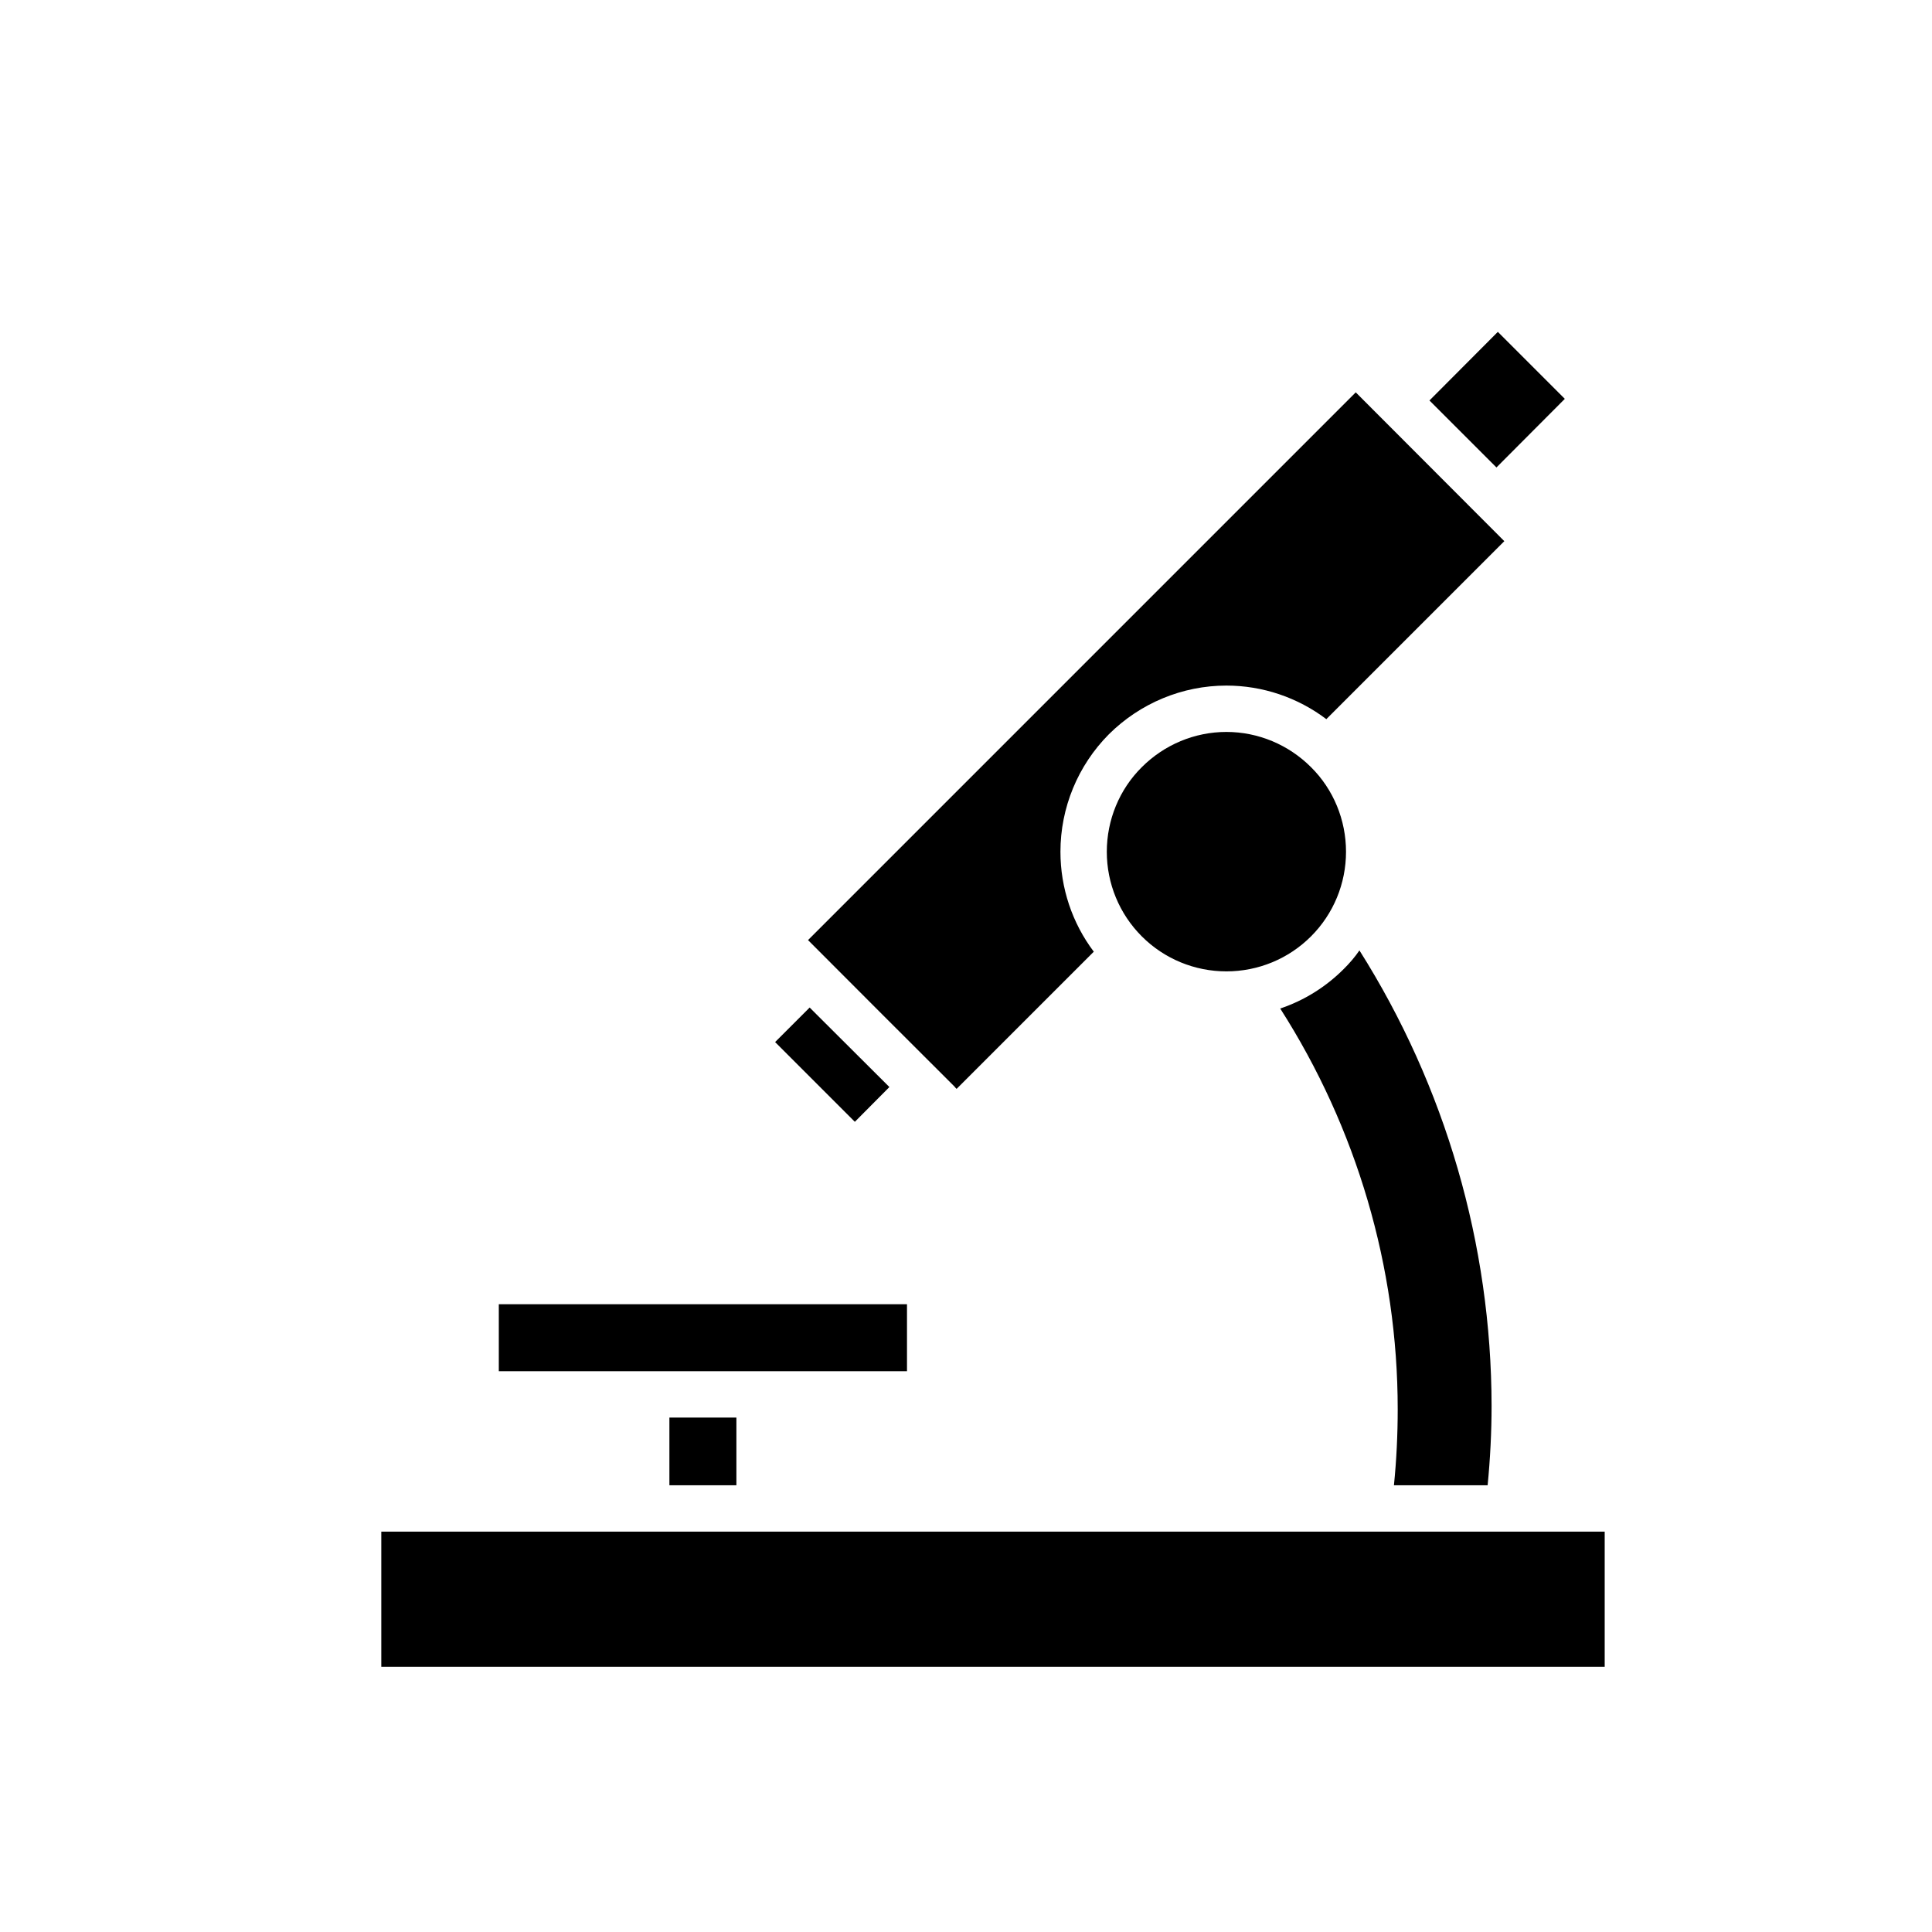
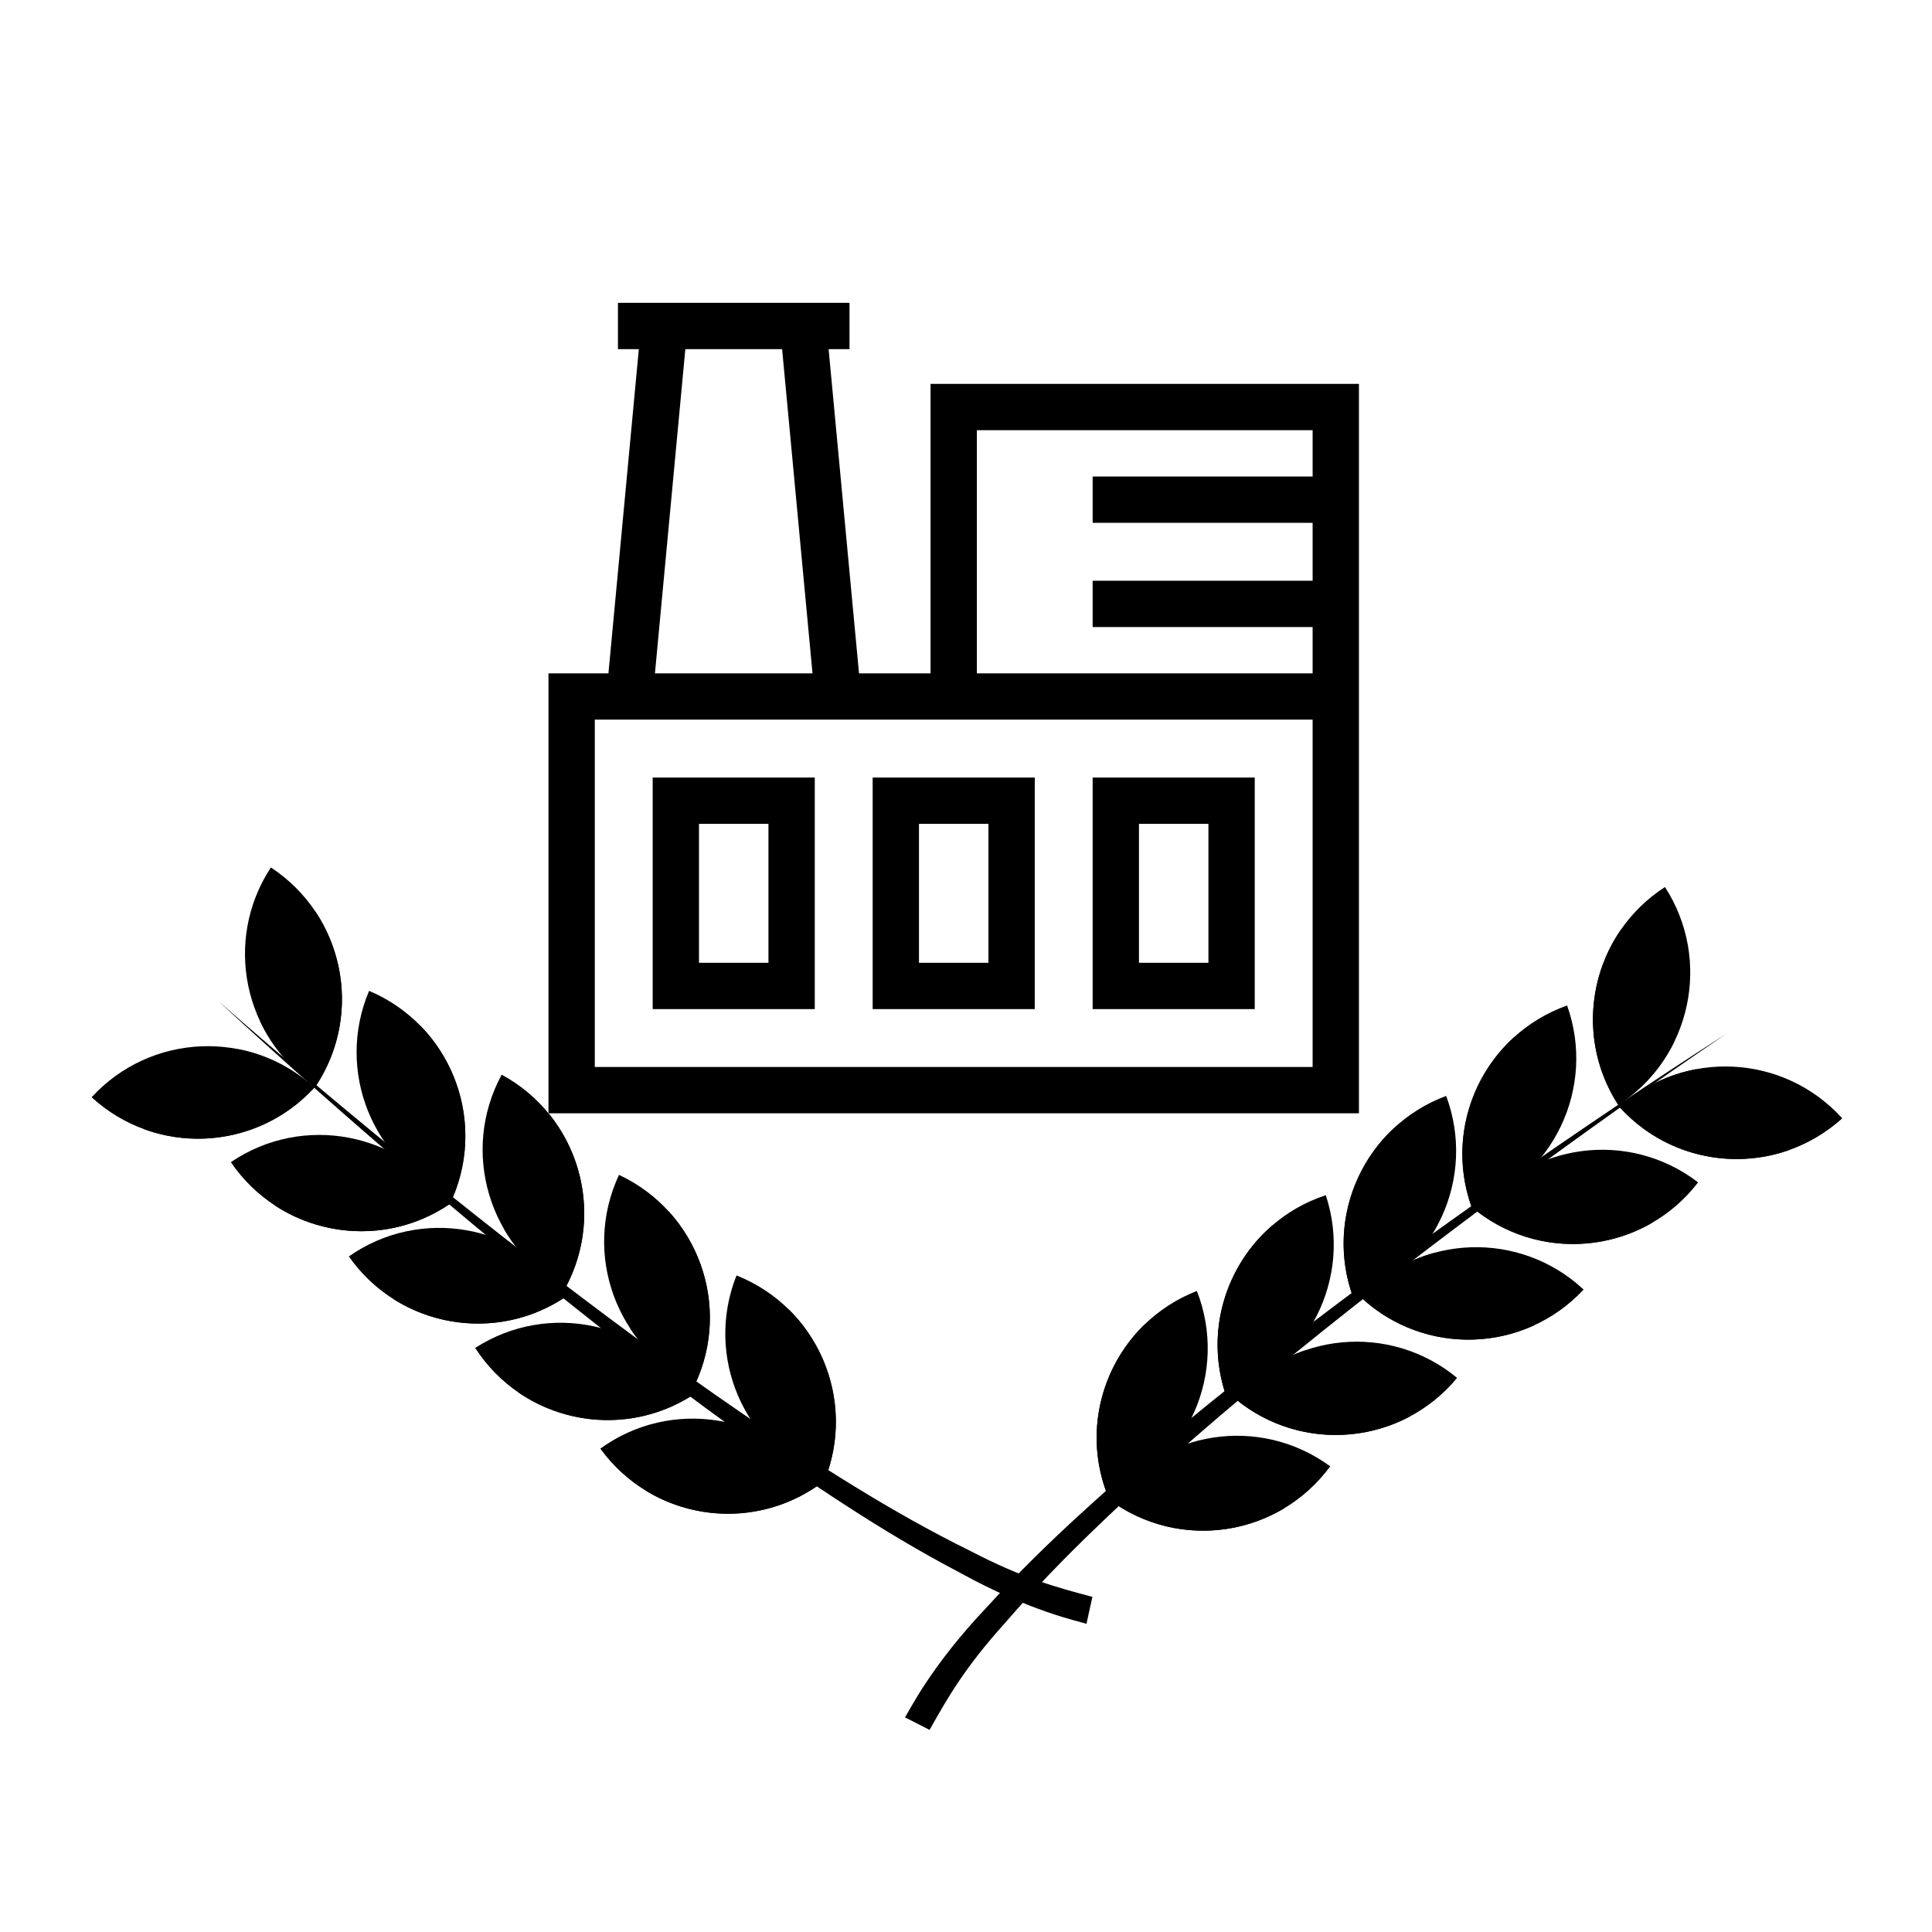
- <svg xmlns="http://www.w3.org/2000/svg" fill-rule="evenodd" stroke-linejoin="round" stroke-miterlimit="2" clip-rule="evenodd" viewBox="0 0 32 32" version="1.1" id="svg5596">
-   <defs id="defs5600" />
-   <g id="g9804" transform="matrix(0.1220702,0,0,0.1220702,109.2337,-23.53536)" />
-   <g style="isolation:isolate" id="g10517" transform="matrix(0.3589868,0,0,0.3589868,4.959518,5.064098)">
-     <path fill-rule="evenodd" d="m 30.241,36.053 0.08,0.08 6.33,-6.33 v 0 c -0.994,-1.319 -1.539,-2.935 -1.539,-4.61 v 0 0 c 0,-2.032 0.802,-3.978 2.235,-5.422 1.444,-1.433 3.39,-2.246 5.422,-2.246 1.675,0 3.292,0.552 4.611,1.549 l 8.212,-8.212 -6.855,-6.866 -25.271,25.272 3.427,3.432 3.353,3.348 v 0 z M 14.931,56.56 H 3.777 v 0 0 0 6.235 H 60.223 V 56.56 H 22.3 Z M 48.907,29.744 c 3.968,6.28 6.087,13.567 6.097,21.009 0,1.219 -0.063,2.447 -0.182,3.668 h -4.323 c 0.118,-1.165 0.174,-2.336 0.174,-3.508 0,-6.563 -1.895,-12.975 -5.421,-18.488 1.096,-0.368 2.098,-0.99 2.929,-1.821 0.269,-0.267 0.516,-0.552 0.726,-0.86 z M 20.161,54.421 H 17.07 v -3.123 h 3.091 z M 22.3,49.159 h 5.732 v -3.09 H 9.199 v 0 0 3.09 h 5.732 z M 52.138,4.371 55.293,1.205 58.383,4.296 55.229,7.461 Z M 37.251,25.193 c 0,-1.465 0.578,-2.877 1.615,-3.904 1.037,-1.037 2.438,-1.625 3.903,-1.625 1.466,0 2.867,0.588 3.904,1.625 1.037,1.027 1.615,2.439 1.615,3.904 0,1.465 -0.578,2.866 -1.615,3.903 -1.037,1.038 -2.438,1.615 -3.904,1.615 -1.465,0 -2.866,-0.577 -3.903,-1.615 -1.037,-1.037 -1.615,-2.438 -1.615,-3.903 z M 27.22,36.048 25.626,37.652 21.947,33.973 23.541,32.38 Z" id="path10508" />
+ <svg xmlns="http://www.w3.org/2000/svg" enable-background="new 0 0 80 80" viewBox="0 0 80 80" version="1.1" id="svg186">
+   <defs id="defs190" />
+   <g id="g1019" transform="translate(-2.226311,-3.238271)">
+     <g id="g194" transform="matrix(0.4794226,0,0,0.4794226,22.54045,13.38124)">
+       <path d="m 38,37 h -6.179 l -2.625,-28 H 31 V 5 H 11 v 4 h 1.804 l -2.625,28 H 5 V 75 H 75 V 39 37 12 H 38 Z M 16.821,9 h 8.358 l 2.625,28 H 14.196 Z M 71,71 H 9 V 41 h 62 z m 0,-55 v 4 H 52 v 4 h 19 v 5 H 52 v 4 h 19 v 4 H 42 V 16 Z" id="path182" />
+       <path d="M 28,46 H 14 V 66 H 28 Z M 24,62 H 18 V 50 h 6 z M 47,46 H 33 V 66 H 47 Z M 43,62 H 37 V 50 h 6 z M 66,46 H 52 V 66 H 66 Z M 62,62 H 56 V 50 h 6 z" id="path184" />
+     </g>
+     <g id="g843" transform="rotate(30.531,-45.21821,258.0679)">
+       <path fill="#ffca67" d="m -52.747,19.885 7e-4,0.001 c 3.439,1.074 7.098,-0.844 8.172,-4.282 l -7e-4,-0.001 c -3.439,-1.074 -7.098,0.844 -8.172,4.282 z" id="path588" style="fill:#000000" />
+       <path fill="#f5b948" d="m -50.792,16.9 c -0.889,0.767 -1.579,1.783 -1.955,2.985 l 7e-4,0.001 c 2.607,0.814 5.339,-0.091 6.976,-2.073 -1.649,1.428 -3.98,1.995 -6.216,1.297 l -7e-4,-0.001 c 0.26,-0.832 0.671,-1.576 1.195,-2.208 z" id="path590" style="fill:#000000" />
+       <path fill="#ffca67" d="m -52.846,19.835 -0.001,5e-4 c -3.222,-1.611 -4.529,-5.531 -2.917,-8.753 l 0.001,-5e-4 c 3.222,1.611 4.529,5.531 2.917,8.753 z" id="path592" style="fill:#000000" />
+       <path fill="#f5b948" d="m -52.184,16.329 c 0.108,1.169 -0.099,2.38 -0.662,3.506 l -0.001,5e-4 c -2.442,-1.221 -3.783,-3.768 -3.588,-6.332 0.198,2.173 1.483,4.198 3.579,5.246 l 0.001,-5e-4 c 0.39,-0.78 0.61,-1.601 0.671,-2.42 z" id="path594" style="fill:#000000" />
+       <path fill="#ffca67" d="m -55.638,26.602 9e-4,0.001 c 3.576,0.438 6.831,-2.108 7.268,-5.684 l -9e-4,-0.001 c -3.576,-0.438 -6.831,2.107 -7.268,5.684 z" id="path596" style="fill:#000000" />
+       <path fill="#f5b948" d="m -54.252,23.314 c -0.736,0.914 -1.232,2.038 -1.385,3.288 l 9e-4,0.001 c 2.711,0.332 5.235,-1.05 6.489,-3.295 -1.365,1.702 -3.556,2.679 -5.882,2.394 l -9e-4,-0.001 c 0.106,-0.865 0.376,-1.671 0.778,-2.388 z" id="path598" style="fill:#000000" />
+       <path fill="#ffca67" d="m -55.936,26.555 -0.001,10e-5 c -2.765,-2.309 -3.135,-6.424 -0.826,-9.19 l 0.001,-10e-5 c 2.765,2.309 3.135,6.424 0.826,9.19 z" id="path600" style="fill:#000000" />
+       <path fill="#f5b948" d="m -54.485,23.295 c -0.164,1.162 -0.644,2.293 -1.451,3.26 l -0.001,10e-5 c -2.096,-1.75 -2.815,-4.537 -2.035,-6.987 -0.307,2.16 0.478,4.426 2.277,5.928 l 0.001,-10e-5 c 0.559,-0.669 0.962,-1.418 1.209,-2.201 z" id="path602" style="fill:#000000" />
+       <path fill="#ffca67" d="m -57.979,32.109 8e-4,0.001 c 3.518,0.779 7.002,-1.442 7.781,-4.959 l -8e-4,-0.001 c -3.518,-0.779 -7.002,1.442 -7.781,4.959 z" id="path604" style="fill:#000000" />
+       <path fill="#f5b948" d="m -56.284,28.969 c -0.821,0.84 -1.423,1.91 -1.695,3.14 l 8e-4,0.001 c 2.666,0.591 5.312,-0.542 6.776,-2.656 -1.522,1.563 -3.797,2.325 -6.085,1.818 l -8e-4,-0.001 c 0.189,-0.851 0.535,-1.627 1.004,-2.302 z" id="path606" style="fill:#000000" />
+       <path fill="#ffca67" d="m -58.21,32.311 -0.001,1e-4 c -2.8,-2.268 -3.231,-6.377 -0.963,-9.176 l 0.001,-1e-4 c 2.799,2.268 3.231,6.377 0.963,9.176 z" id="path608" style="fill:#000000" />
+       <path fill="#f5b948" d="m -56.808,29.03 c -0.146,1.165 -0.609,2.303 -1.402,3.281 l -0.001,10e-5 c -2.122,-1.719 -2.882,-4.495 -2.139,-6.956 -0.275,2.164 0.544,4.419 2.365,5.894 l 0.001,-2e-4 c 0.549,-0.677 0.94,-1.432 1.176,-2.219 z" id="path610" style="fill:#000000" />
+       <path fill="#ffca67" d="m -60.326,38.372 8e-4,0.001 c 3.557,0.57 6.904,-1.853 7.474,-5.41 l -8e-4,-0.001 c -3.557,-0.57 -6.904,1.853 -7.474,5.41 z" id="path612" style="fill:#000000" />
+       <path fill="#f5b948" d="m -58.82,35.137 c -0.769,0.886 -1.307,1.991 -1.506,3.235 l 8e-4,0.001 c 2.696,0.432 5.271,-0.855 6.607,-3.052 -1.427,1.65 -3.653,2.545 -5.966,2.175 l -8e-4,-0.001 c 0.138,-0.861 0.438,-1.656 0.866,-2.357 z" id="path614" style="fill:#000000" />
+       <path fill="#ffca67" d="m -60.767,38.413 -0.001,1e-4 c -2.71,-2.373 -2.984,-6.496 -0.611,-9.206 l 0.001,-10e-5 c 2.71,2.373 2.984,6.496 0.611,9.206 z" id="path616" style="fill:#000000" />
+       <path fill="#f5b948" d="m -59.24,35.188 c -0.191,1.158 -0.697,2.277 -1.527,3.225 l -0.001,1e-4 c -2.054,-1.799 -2.708,-4.602 -1.871,-7.033 -0.358,2.152 0.374,4.436 2.137,5.98 l 0.001,-1e-4 c 0.574,-0.656 0.995,-1.395 1.26,-2.172 z" id="path618" style="fill:#000000" />
+       <path fill="#ffca67" d="m -62.662,44.623 9e-4,0.001 c 3.585,0.361 6.784,-2.253 7.144,-5.838 l -9e-4,-0.001 c -3.585,-0.361 -6.784,2.253 -7.144,5.838 z" id="path620" style="fill:#000000" />
+       <path fill="#f5b948" d="m -61.348,41.306 c -0.716,0.93 -1.188,2.064 -1.315,3.317 l 9e-4,0.001 c 2.717,0.274 5.212,-1.162 6.417,-3.433 -1.328,1.73 -3.497,2.755 -5.829,2.52 l -9e-4,-0.001 c 0.087,-0.868 0.34,-1.679 0.727,-2.404 z" id="path622" style="fill:#000000" />
+       <path fill="#ffca67" d="m -62.855,44.495 -0.001,2e-4 c -2.835,-2.223 -3.33,-6.325 -1.107,-9.16 l 0.001,-2e-4 c 2.835,2.223 3.33,6.325 1.107,9.16 z" id="path624" style="fill:#000000" />
+       <path fill="#f5b948" d="m -61.505,41.192 c -0.128,1.167 -0.573,2.312 -1.35,3.303 l -0.001,2e-4 c -2.149,-1.685 -2.953,-4.449 -2.248,-6.922 -0.241,2.168 0.613,4.41 2.457,5.856 l 0.001,-2e-4 c 0.538,-0.686 0.918,-1.446 1.141,-2.237 z" id="path626" style="fill:#000000" />
+       <path fill="#696967" d="m -64.263,56.613 c -0.029,-1.518 -0.056,-2.95 0.437,-5.371 0.324,-1.795 0.754,-3.58 1.249,-5.348 0.985,-3.54 2.18,-7.029 3.46,-10.485 1.285,-3.455 2.665,-6.878 4.106,-10.275 1.444,-3.396 2.944,-6.769 4.521,-10.107 -1.663,3.296 -3.25,6.632 -4.783,9.992 -1.529,3.362 -3,6.753 -4.377,10.184 -1.373,3.433 -2.663,6.904 -3.749,10.452 -0.546,1.773 -1.028,3.57 -1.408,5.399 -0.754,3.278 -0.578,5.309 -0.596,5.629 z" id="path628" style="fill:#000000" />
+     </g>
+     <g id="g843-3" transform="rotate(-74.04464,0.05063839,-11.08396)">
+       <path fill="#ffca67" d="m -52.747,19.885 7e-4,0.001 c 3.439,1.074 7.098,-0.844 8.172,-4.282 l -7e-4,-0.001 c -3.439,-1.074 -7.098,0.844 -8.172,4.282 z" id="path588-6" style="fill:#000000" />
+       <path fill="#f5b948" d="m -50.792,16.9 c -0.889,0.767 -1.579,1.783 -1.955,2.985 l 7e-4,0.001 c 2.607,0.814 5.339,-0.091 6.976,-2.073 -1.649,1.428 -3.98,1.995 -6.216,1.297 l -7e-4,-0.001 c 0.26,-0.832 0.671,-1.576 1.195,-2.208 z" id="path590-5" style="fill:#000000" />
+       <path fill="#ffca67" d="m -52.846,19.835 -0.001,5e-4 c -3.222,-1.611 -4.529,-5.531 -2.917,-8.753 l 0.001,-5e-4 c 3.222,1.611 4.529,5.531 2.917,8.753 z" id="path592-5" style="fill:#000000" />
+       <path fill="#f5b948" d="m -52.184,16.329 c 0.108,1.169 -0.099,2.38 -0.662,3.506 l -0.001,5e-4 c -2.442,-1.221 -3.783,-3.768 -3.588,-6.332 0.198,2.173 1.483,4.198 3.579,5.246 l 0.001,-5e-4 c 0.39,-0.78 0.61,-1.601 0.671,-2.42 z" id="path594-3" style="fill:#000000" />
+       <path fill="#ffca67" d="m -55.638,26.602 9e-4,0.001 c 3.576,0.438 6.831,-2.108 7.268,-5.684 l -9e-4,-0.001 c -3.576,-0.438 -6.831,2.107 -7.268,5.684 z" id="path596-2" style="fill:#000000" />
+       <path fill="#f5b948" d="m -54.252,23.314 c -0.736,0.914 -1.232,2.038 -1.385,3.288 l 9e-4,0.001 c 2.711,0.332 5.235,-1.05 6.489,-3.295 -1.365,1.702 -3.556,2.679 -5.882,2.394 l -9e-4,-0.001 c 0.106,-0.865 0.376,-1.671 0.778,-2.388 z" id="path598-8" style="fill:#000000" />
+       <path fill="#ffca67" d="m -55.936,26.555 -0.001,10e-5 c -2.765,-2.309 -3.135,-6.424 -0.826,-9.19 l 0.001,-10e-5 c 2.765,2.309 3.135,6.424 0.826,9.19 z" id="path600-7" style="fill:#000000" />
+       <path fill="#f5b948" d="m -54.485,23.295 c -0.164,1.162 -0.644,2.293 -1.451,3.26 l -0.001,10e-5 c -2.096,-1.75 -2.815,-4.537 -2.035,-6.987 -0.307,2.16 0.478,4.426 2.277,5.928 l 0.001,-10e-5 c 0.559,-0.669 0.962,-1.418 1.209,-2.201 z" id="path602-5" style="fill:#000000" />
+       <path fill="#ffca67" d="m -57.979,32.109 8e-4,0.001 c 3.518,0.779 7.002,-1.442 7.781,-4.959 l -8e-4,-0.001 c -3.518,-0.779 -7.002,1.442 -7.781,4.959 z" id="path604-4" style="fill:#000000" />
+       <path fill="#f5b948" d="m -56.284,28.969 c -0.821,0.84 -1.423,1.91 -1.695,3.14 l 8e-4,0.001 c 2.666,0.591 5.312,-0.542 6.776,-2.656 -1.522,1.563 -3.797,2.325 -6.085,1.818 l -8e-4,-0.001 c 0.189,-0.851 0.535,-1.627 1.004,-2.302 z" id="path606-7" style="fill:#000000" />
+       <path fill="#ffca67" d="m -58.21,32.311 -0.001,1e-4 c -2.8,-2.268 -3.231,-6.377 -0.963,-9.176 l 0.001,-1e-4 c 2.799,2.268 3.231,6.377 0.963,9.176 z" id="path608-1" style="fill:#000000" />
+       <path fill="#f5b948" d="m -56.808,29.03 c -0.146,1.165 -0.609,2.303 -1.402,3.281 l -0.001,10e-5 c -2.122,-1.719 -2.882,-4.495 -2.139,-6.956 -0.275,2.164 0.544,4.419 2.365,5.894 l 0.001,-2e-4 c 0.549,-0.677 0.94,-1.432 1.176,-2.219 z" id="path610-2" style="fill:#000000" />
+       <path fill="#ffca67" d="m -60.326,38.372 8e-4,0.001 c 3.557,0.57 6.904,-1.853 7.474,-5.41 l -8e-4,-0.001 c -3.557,-0.57 -6.904,1.853 -7.474,5.41 z" id="path612-9" style="fill:#000000" />
+       <path fill="#f5b948" d="m -58.82,35.137 c -0.769,0.886 -1.307,1.991 -1.506,3.235 l 8e-4,0.001 c 2.696,0.432 5.271,-0.855 6.607,-3.052 -1.427,1.65 -3.653,2.545 -5.966,2.175 l -8e-4,-0.001 c 0.138,-0.861 0.438,-1.656 0.866,-2.357 z" id="path614-1" style="fill:#000000" />
+       <path fill="#ffca67" d="m -60.767,38.413 -0.001,1e-4 c -2.71,-2.373 -2.984,-6.496 -0.611,-9.206 l 0.001,-10e-5 c 2.71,2.373 2.984,6.496 0.611,9.206 z" id="path616-3" style="fill:#000000" />
+       <path fill="#f5b948" d="m -59.24,35.188 c -0.191,1.158 -0.697,2.277 -1.527,3.225 l -0.001,1e-4 c -2.054,-1.799 -2.708,-4.602 -1.871,-7.033 -0.358,2.152 0.374,4.436 2.137,5.98 l 0.001,-1e-4 c 0.574,-0.656 0.995,-1.395 1.26,-2.172 z" id="path618-1" style="fill:#000000" />
+       <path fill="#ffca67" d="m -62.662,44.623 9e-4,0.001 c 3.585,0.361 6.784,-2.253 7.144,-5.838 l -9e-4,-0.001 c -3.585,-0.361 -6.784,2.253 -7.144,5.838 z" id="path620-6" style="fill:#000000" />
+       <path fill="#f5b948" d="m -61.348,41.306 c -0.716,0.93 -1.188,2.064 -1.315,3.317 l 9e-4,0.001 c 2.717,0.274 5.212,-1.162 6.417,-3.433 -1.328,1.73 -3.497,2.755 -5.829,2.52 l -9e-4,-0.001 c 0.087,-0.868 0.34,-1.679 0.727,-2.404 z" id="path622-7" style="fill:#000000" />
+       <path fill="#ffca67" d="m -62.855,44.495 -0.001,2e-4 c -2.835,-2.223 -3.33,-6.325 -1.107,-9.16 l 0.001,-2e-4 c 2.835,2.223 3.33,6.325 1.107,9.16 z" id="path624-5" style="fill:#000000" />
+       <path fill="#f5b948" d="m -61.505,41.192 c -0.128,1.167 -0.573,2.312 -1.35,3.303 l -0.001,2e-4 c -2.149,-1.685 -2.953,-4.449 -2.248,-6.922 -0.241,2.168 0.613,4.41 2.457,5.856 l 0.001,-2e-4 c 0.538,-0.686 0.918,-1.446 1.141,-2.237 z" id="path626-1" style="fill:#000000" />
+       <path fill="#696967" d="m -64.263,56.613 c -0.029,-1.518 -0.056,-2.95 0.437,-5.371 0.324,-1.795 0.754,-3.58 1.249,-5.348 0.985,-3.54 2.18,-7.029 3.46,-10.485 1.285,-3.455 2.665,-6.878 4.106,-10.275 1.444,-3.396 2.944,-6.769 4.521,-10.107 -1.663,3.296 -3.25,6.632 -4.783,9.992 -1.529,3.362 -3,6.753 -4.377,10.184 -1.373,3.433 -2.663,6.904 -3.749,10.452 -0.546,1.773 -1.028,3.57 -1.408,5.399 -0.754,3.278 -0.578,5.309 -0.596,5.629 z" id="path628-0" style="fill:#000000" />
+     </g>
  </g>
</svg>
